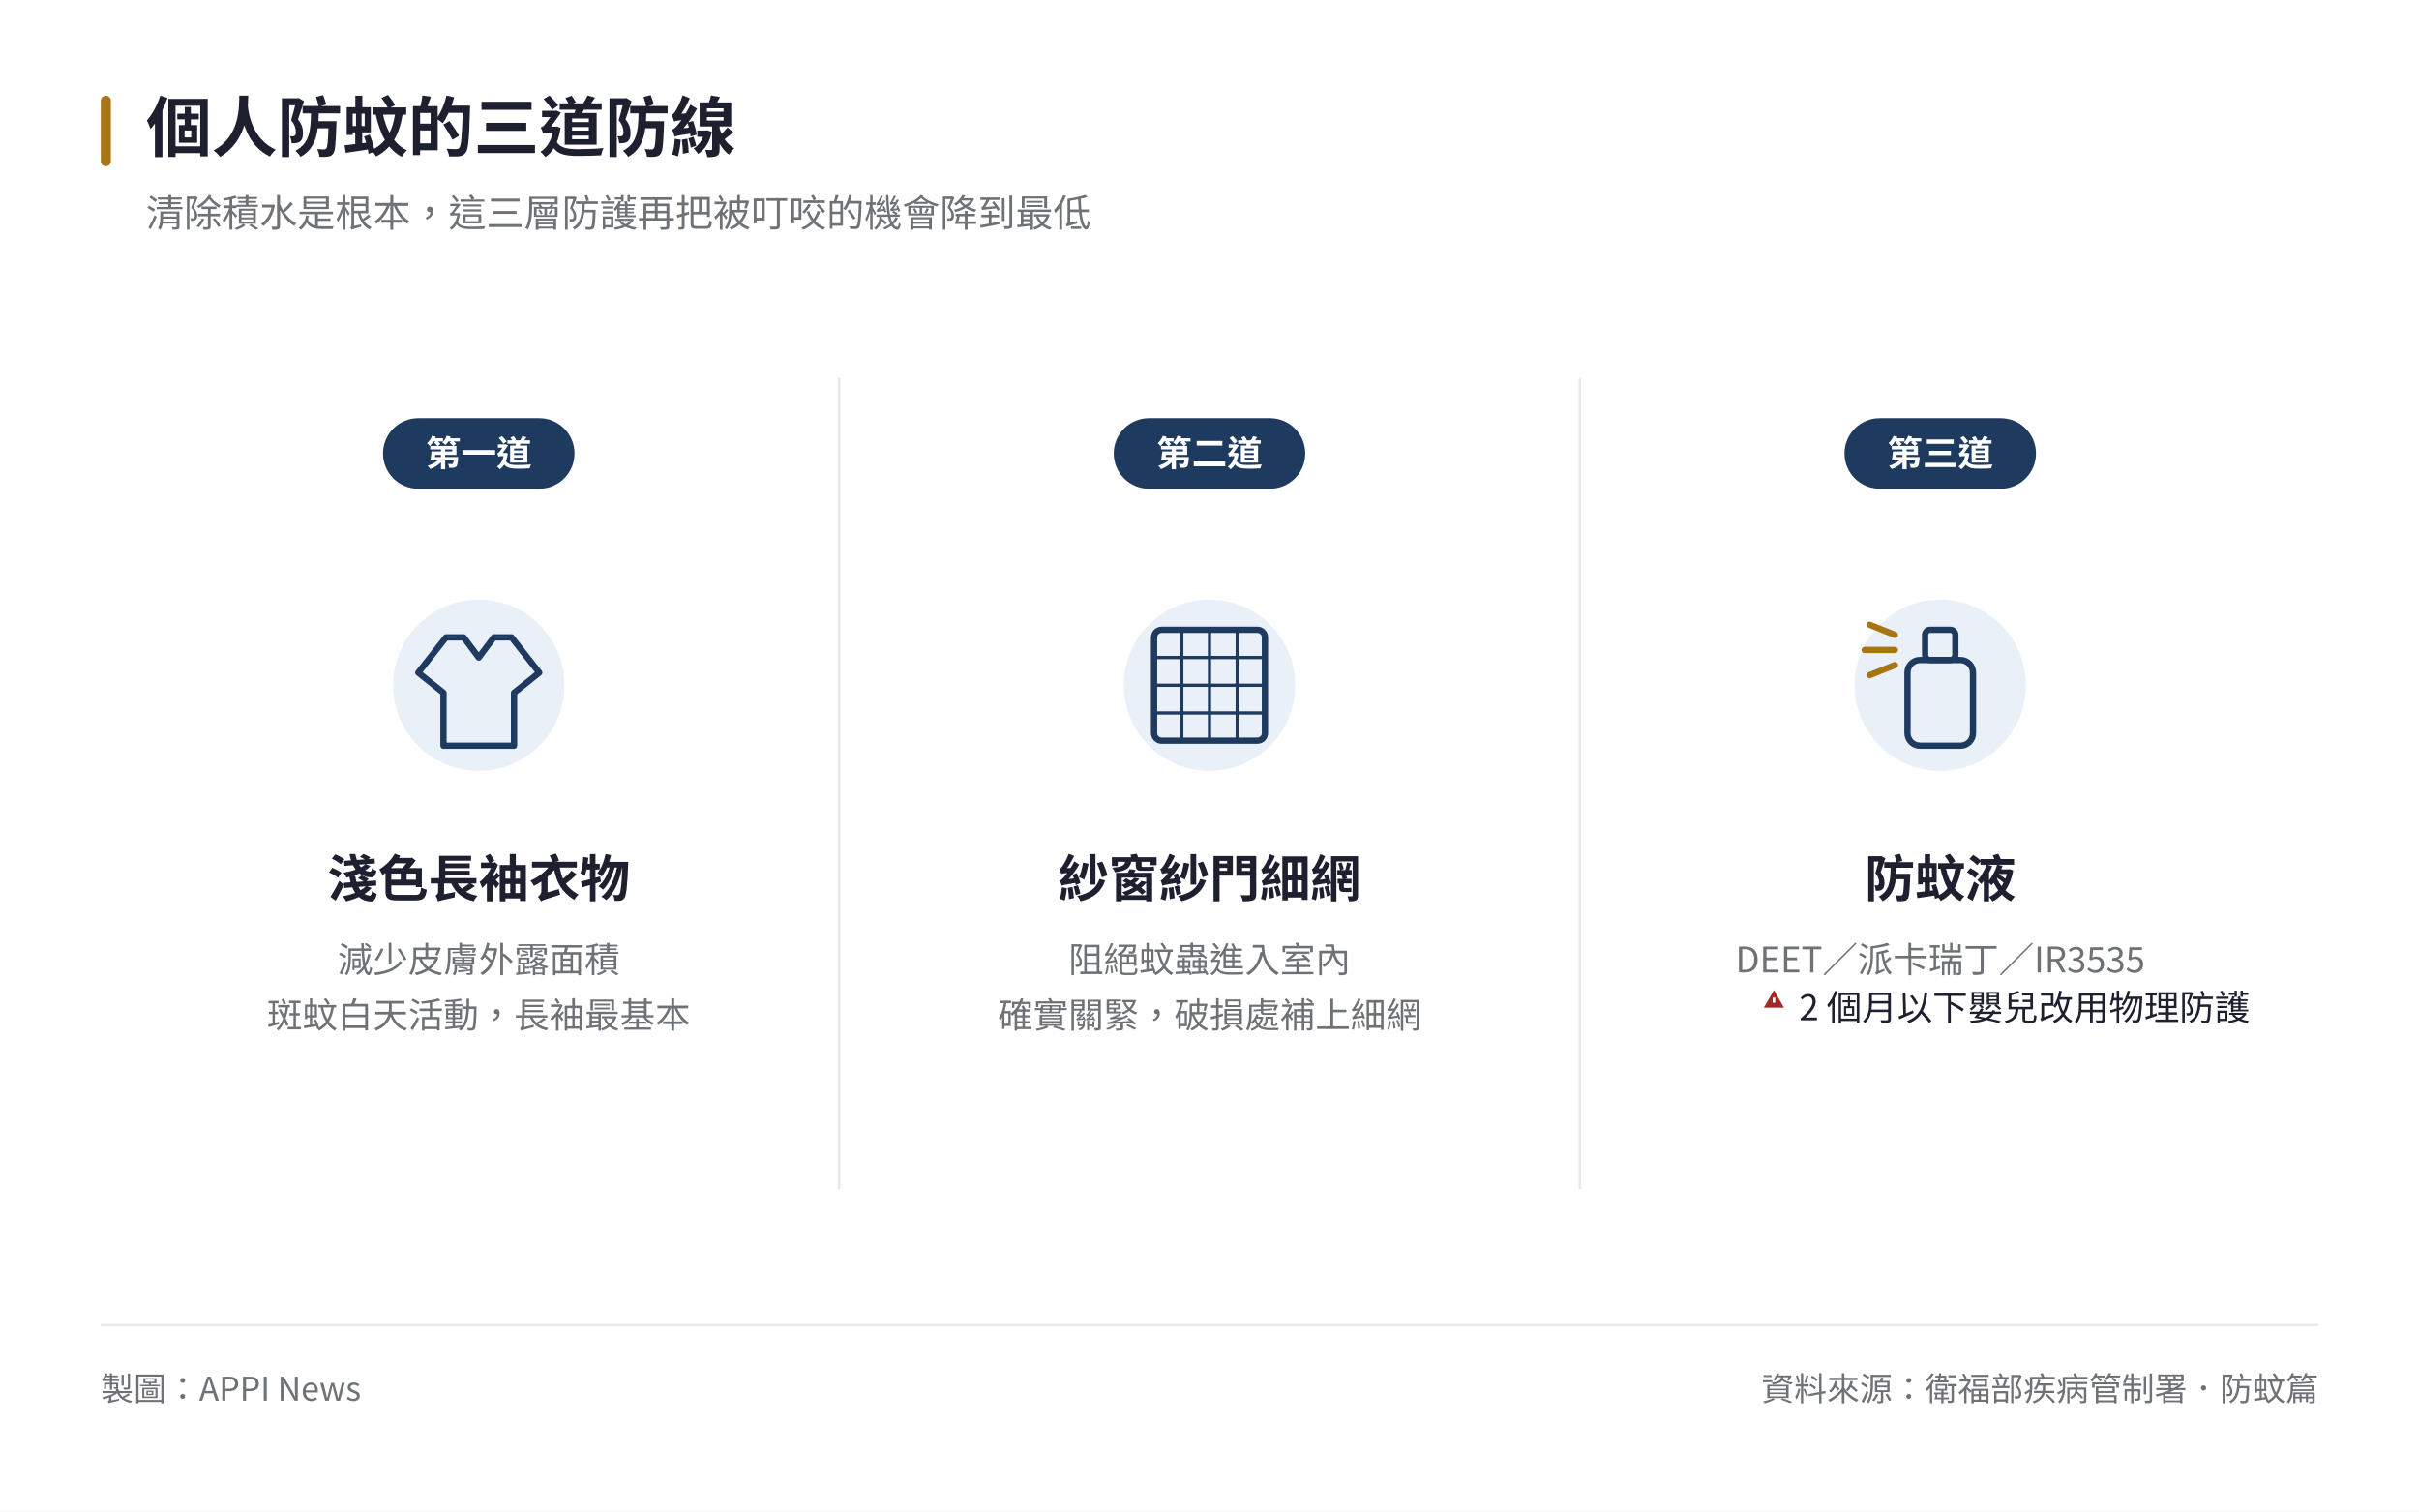
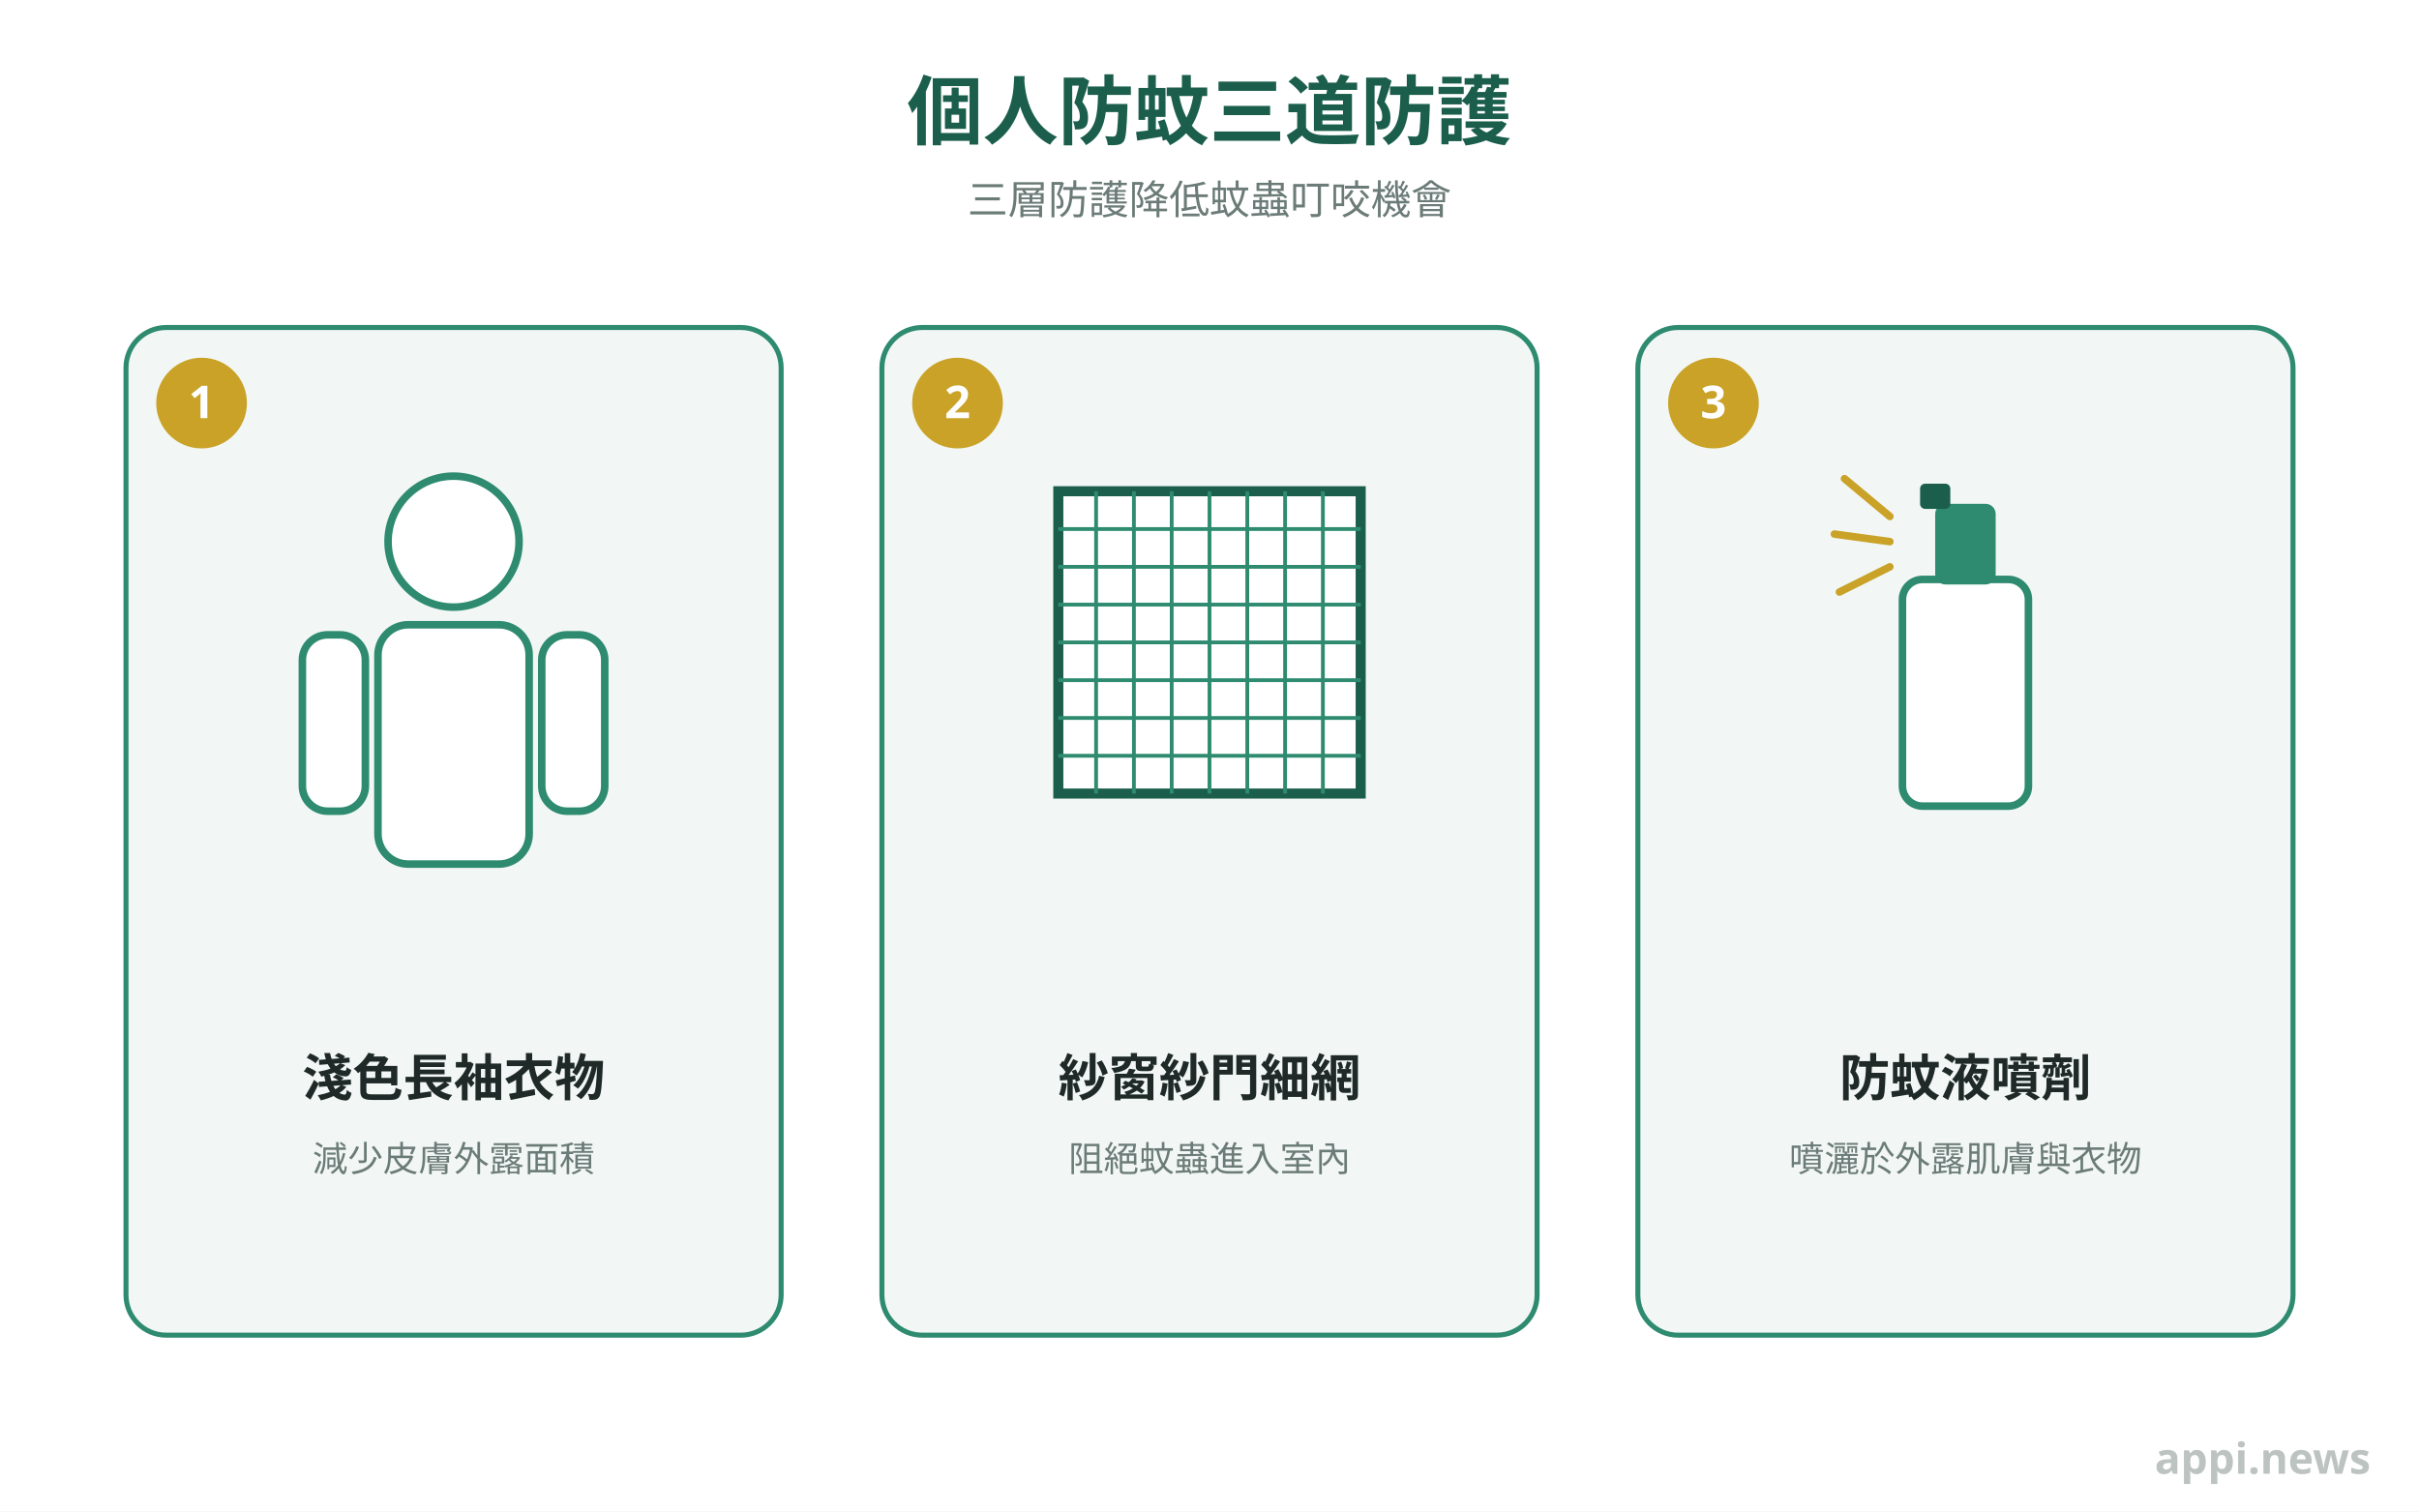
- <svg xmlns="http://www.w3.org/2000/svg" viewBox="0 0 960 600" width="960" height="600" role="img" aria-label="個人防蚊的三道防線並列：淺色長袖衣物、紗窗紗門加細網、防蚊液，清除積水之外的三層物理與化學防護">
-   <style>
- text{font-family:'Noto Sans TC','PingFang TC','Microsoft JhengHei','Noto Sans CJK TC','Heiti TC',sans-serif;}
- .title{font-size:26px;font-weight:700;fill:#1e2030;}
- .deck{font-size:15px;fill:#6e7276;}
- .badge{font-size:14px;font-weight:700;fill:#ffffff;}
- .name{font-size:20px;font-weight:700;fill:#1e2030;}
- .note{font-size:14px;fill:#6e7276;}
- .warn{font-size:14px;fill:#1e2030;}
- .foot{font-size:13px;fill:#6e7276;}
- </style>
-   <rect width="960" height="600" fill="#ffffff" />
-   <rect x="40" y="38" width="4" height="28" rx="2" fill="#a87515" />
-   <text x="58" y="60" class="title">個人防蚊的三道防線</text>
-   <text x="58" y="90" class="deck">清除積水是根本，這三層防護再把被叮咬的機會降到最低</text>
-   <line x1="333" y1="150" x2="333" y2="472" stroke="#e8e9ed" stroke-width="1" />
-   <line x1="627" y1="150" x2="627" y2="472" stroke="#e8e9ed" stroke-width="1" />
-   <g>
-     <rect x="152" y="166" width="76" height="28" rx="14" fill="#1f3a5f" />
-     <text x="190" y="185" text-anchor="middle" class="badge">第一道</text>
-     <circle cx="190" cy="272" r="34" fill="#eaf0f8" />
-     <path d="M177 253 L184 253 L190 261 L196 253 L203 253 L214 267 L204 275 L204 296 L176 296 L176 275 L166 267 Z" fill="none" stroke="#1f3a5f" stroke-width="2.5" stroke-linejoin="round" />
-     <text x="190" y="356" text-anchor="middle" class="name">淺色長袖衣物</text>
-     <text x="190" y="386" text-anchor="middle" class="note">減少皮膚外露面積</text>
-     <text x="190" y="408" text-anchor="middle" class="note">斑蚊白天活動，長袖最基本</text>
-   </g>
-   <g>
-     <rect x="442" y="166" width="76" height="28" rx="14" fill="#1f3a5f" />
-     <text x="480" y="185" text-anchor="middle" class="badge">第二道</text>
-     <circle cx="480" cy="272" r="34" fill="#eaf0f8" />
-     <rect x="458" y="250" width="44" height="44" rx="3" fill="none" stroke="#1f3a5f" stroke-width="2.5" />
-     <line x1="469" y1="250" x2="469" y2="294" stroke="#1f3a5f" stroke-width="1.3" />
-     <line x1="480" y1="250" x2="480" y2="294" stroke="#1f3a5f" stroke-width="1.3" />
-     <line x1="491" y1="250" x2="491" y2="294" stroke="#1f3a5f" stroke-width="1.3" />
-     <line x1="458" y1="261" x2="502" y2="261" stroke="#1f3a5f" stroke-width="1.3" />
-     <line x1="458" y1="272" x2="502" y2="272" stroke="#1f3a5f" stroke-width="1.3" />
-     <line x1="458" y1="283" x2="502" y2="283" stroke="#1f3a5f" stroke-width="1.3" />
-     <text x="480" y="356" text-anchor="middle" class="name">紗窗紗門細網</text>
-     <text x="480" y="386" text-anchor="middle" class="note">阻絕蚊蟲進入室內</text>
-     <text x="480" y="408" text-anchor="middle" class="note">確實關緊，破損處補上細網</text>
-   </g>
-   <g>
-     <rect x="732" y="166" width="76" height="28" rx="14" fill="#1f3a5f" />
-     <text x="770" y="185" text-anchor="middle" class="badge">第三道</text>
-     <circle cx="770" cy="272" r="34" fill="#eaf0f8" />
-     <rect x="757" y="262" width="26" height="34" rx="5" fill="none" stroke="#1f3a5f" stroke-width="2.5" />
-     <rect x="764" y="250" width="12" height="12" rx="2" fill="none" stroke="#1f3a5f" stroke-width="2.5" />
-     <line x1="752" y1="252" x2="742" y2="248" stroke="#a87515" stroke-width="2.5" stroke-linecap="round" />
-     <line x1="752" y1="258" x2="740" y2="258" stroke="#a87515" stroke-width="2.5" stroke-linecap="round" />
-     <line x1="752" y1="264" x2="742" y2="268" stroke="#a87515" stroke-width="2.5" stroke-linecap="round" />
-     <text x="770" y="356" text-anchor="middle" class="name">防蚊液</text>
-     <text x="770" y="386" text-anchor="middle" class="note">DEET／派卡瑞丁／IR3535</text>
-     <path d="M700 400 L708 400 L704 393 Z" fill="#a12a2a" />
-     <line x1="704" y1="396" x2="704" y2="398" stroke="#ffffff" stroke-width="1" />
-     <text x="714" y="405" class="warn">2 個月以下嬰兒改用物理防護</text>
-   </g>
-   <line x1="40" y1="526" x2="920" y2="526" stroke="#e8e9ed" stroke-width="1" />
-   <text x="40" y="556" class="foot">製圖：APPI News</text>
-   <text x="920" y="556" text-anchor="end" class="foot">資料來源：衛福部疾病管制署．防蚊篇</text>
+ <svg xmlns="http://www.w3.org/2000/svg" viewBox="0 0 960 600" width="960" height="600">
+   <rect x="0" y="0" width="960" height="600" fill="#FFFFFF" />
+   <text x="480" y="55" text-anchor="middle" font-family="sans-serif" font-size="30" font-weight="bold" fill="#1B5E4B">個人防蚊三道防護</text>
+   <text x="480" y="85" text-anchor="middle" font-family="sans-serif" font-size="16" fill="#6B7B77">三層防護降低蚊蟲叮咬機會</text>
+   <rect x="50" y="130" width="260" height="400" rx="16" fill="#F2F7F5" stroke="#2E8B6F" stroke-width="2" />
+   <rect x="350" y="130" width="260" height="400" rx="16" fill="#F2F7F5" stroke="#2E8B6F" stroke-width="2" />
+   <rect x="650" y="130" width="260" height="400" rx="16" fill="#F2F7F5" stroke="#2E8B6F" stroke-width="2" />
+   <circle cx="80" cy="160" r="18" fill="#C9A227" />
+   <text x="80" y="166" text-anchor="middle" font-family="sans-serif" font-size="18" font-weight="bold" fill="#FFFFFF">1</text>
+   <circle cx="380" cy="160" r="18" fill="#C9A227" />
+   <text x="380" y="166" text-anchor="middle" font-family="sans-serif" font-size="18" font-weight="bold" fill="#FFFFFF">2</text>
+   <circle cx="680" cy="160" r="18" fill="#C9A227" />
+   <text x="680" y="166" text-anchor="middle" font-family="sans-serif" font-size="18" font-weight="bold" fill="#FFFFFF">3</text>
+   <circle cx="180" cy="215" r="26" fill="#FFFFFF" stroke="#2E8B6F" stroke-width="3" />
+   <rect x="120" y="252" width="25" height="70" rx="10" fill="#FFFFFF" stroke="#2E8B6F" stroke-width="3" />
+   <rect x="215" y="252" width="25" height="70" rx="10" fill="#FFFFFF" stroke="#2E8B6F" stroke-width="3" />
+   <rect x="150" y="248" width="60" height="95" rx="12" fill="#FFFFFF" stroke="#2E8B6F" stroke-width="3" />
+   <rect x="420" y="195" width="120" height="120" fill="#FFFFFF" stroke="#1B5E4B" stroke-width="4" />
+   <line x1="435" y1="195" x2="435" y2="315" stroke="#2E8B6F" stroke-width="1.5" />
+   <line x1="450" y1="195" x2="450" y2="315" stroke="#2E8B6F" stroke-width="1.5" />
+   <line x1="465" y1="195" x2="465" y2="315" stroke="#2E8B6F" stroke-width="1.5" />
+   <line x1="480" y1="195" x2="480" y2="315" stroke="#2E8B6F" stroke-width="1.5" />
+   <line x1="495" y1="195" x2="495" y2="315" stroke="#2E8B6F" stroke-width="1.5" />
+   <line x1="510" y1="195" x2="510" y2="315" stroke="#2E8B6F" stroke-width="1.5" />
+   <line x1="525" y1="195" x2="525" y2="315" stroke="#2E8B6F" stroke-width="1.5" />
+   <line x1="420" y1="210" x2="540" y2="210" stroke="#2E8B6F" stroke-width="1.5" />
+   <line x1="420" y1="225" x2="540" y2="225" stroke="#2E8B6F" stroke-width="1.5" />
+   <line x1="420" y1="240" x2="540" y2="240" stroke="#2E8B6F" stroke-width="1.5" />
+   <line x1="420" y1="255" x2="540" y2="255" stroke="#2E8B6F" stroke-width="1.5" />
+   <line x1="420" y1="270" x2="540" y2="270" stroke="#2E8B6F" stroke-width="1.5" />
+   <line x1="420" y1="285" x2="540" y2="285" stroke="#2E8B6F" stroke-width="1.5" />
+   <line x1="420" y1="300" x2="540" y2="300" stroke="#2E8B6F" stroke-width="1.5" />
+   <rect x="755" y="230" width="50" height="90" rx="8" fill="#FFFFFF" stroke="#2E8B6F" stroke-width="3" />
+   <rect x="768" y="200" width="24" height="32" rx="4" fill="#2E8B6F" />
+   <rect x="762" y="192" width="12" height="10" rx="2" fill="#1B5E4B" />
+   <line x1="750" y1="205" x2="732" y2="190" stroke="#C9A227" stroke-width="3" stroke-linecap="round" />
+   <line x1="750" y1="215" x2="728" y2="212" stroke="#C9A227" stroke-width="3" stroke-linecap="round" />
+   <line x1="750" y1="225" x2="730" y2="235" stroke="#C9A227" stroke-width="3" stroke-linecap="round" />
+   <text x="180" y="435" text-anchor="middle" font-family="sans-serif" font-size="20" font-weight="bold" fill="#1F2A28">淺色長袖衣物</text>
+   <text x="180" y="465" text-anchor="middle" font-family="sans-serif" font-size="14" fill="#6B7B77">減少皮膚外露面積</text>
+   <text x="480" y="435" text-anchor="middle" font-family="sans-serif" font-size="20" font-weight="bold" fill="#1F2A28">紗窗紗門細網</text>
+   <text x="480" y="465" text-anchor="middle" font-family="sans-serif" font-size="14" fill="#6B7B77">阻絕蚊蟲進入室內</text>
+   <text x="780" y="435" text-anchor="middle" font-family="sans-serif" font-size="20" font-weight="bold" fill="#1F2A28">防蚊液噴劑</text>
+   <text x="780" y="465" text-anchor="middle" font-family="sans-serif" font-size="14" fill="#6B7B77">噴灑於外露肌膚與衣物</text>
+   <text x="940.8" y="585" text-anchor="end" font-family="sans-serif" font-size="17" fill="#6B7B77" fill-opacity="0.45" font-weight="600">appi.news</text>
</svg>
